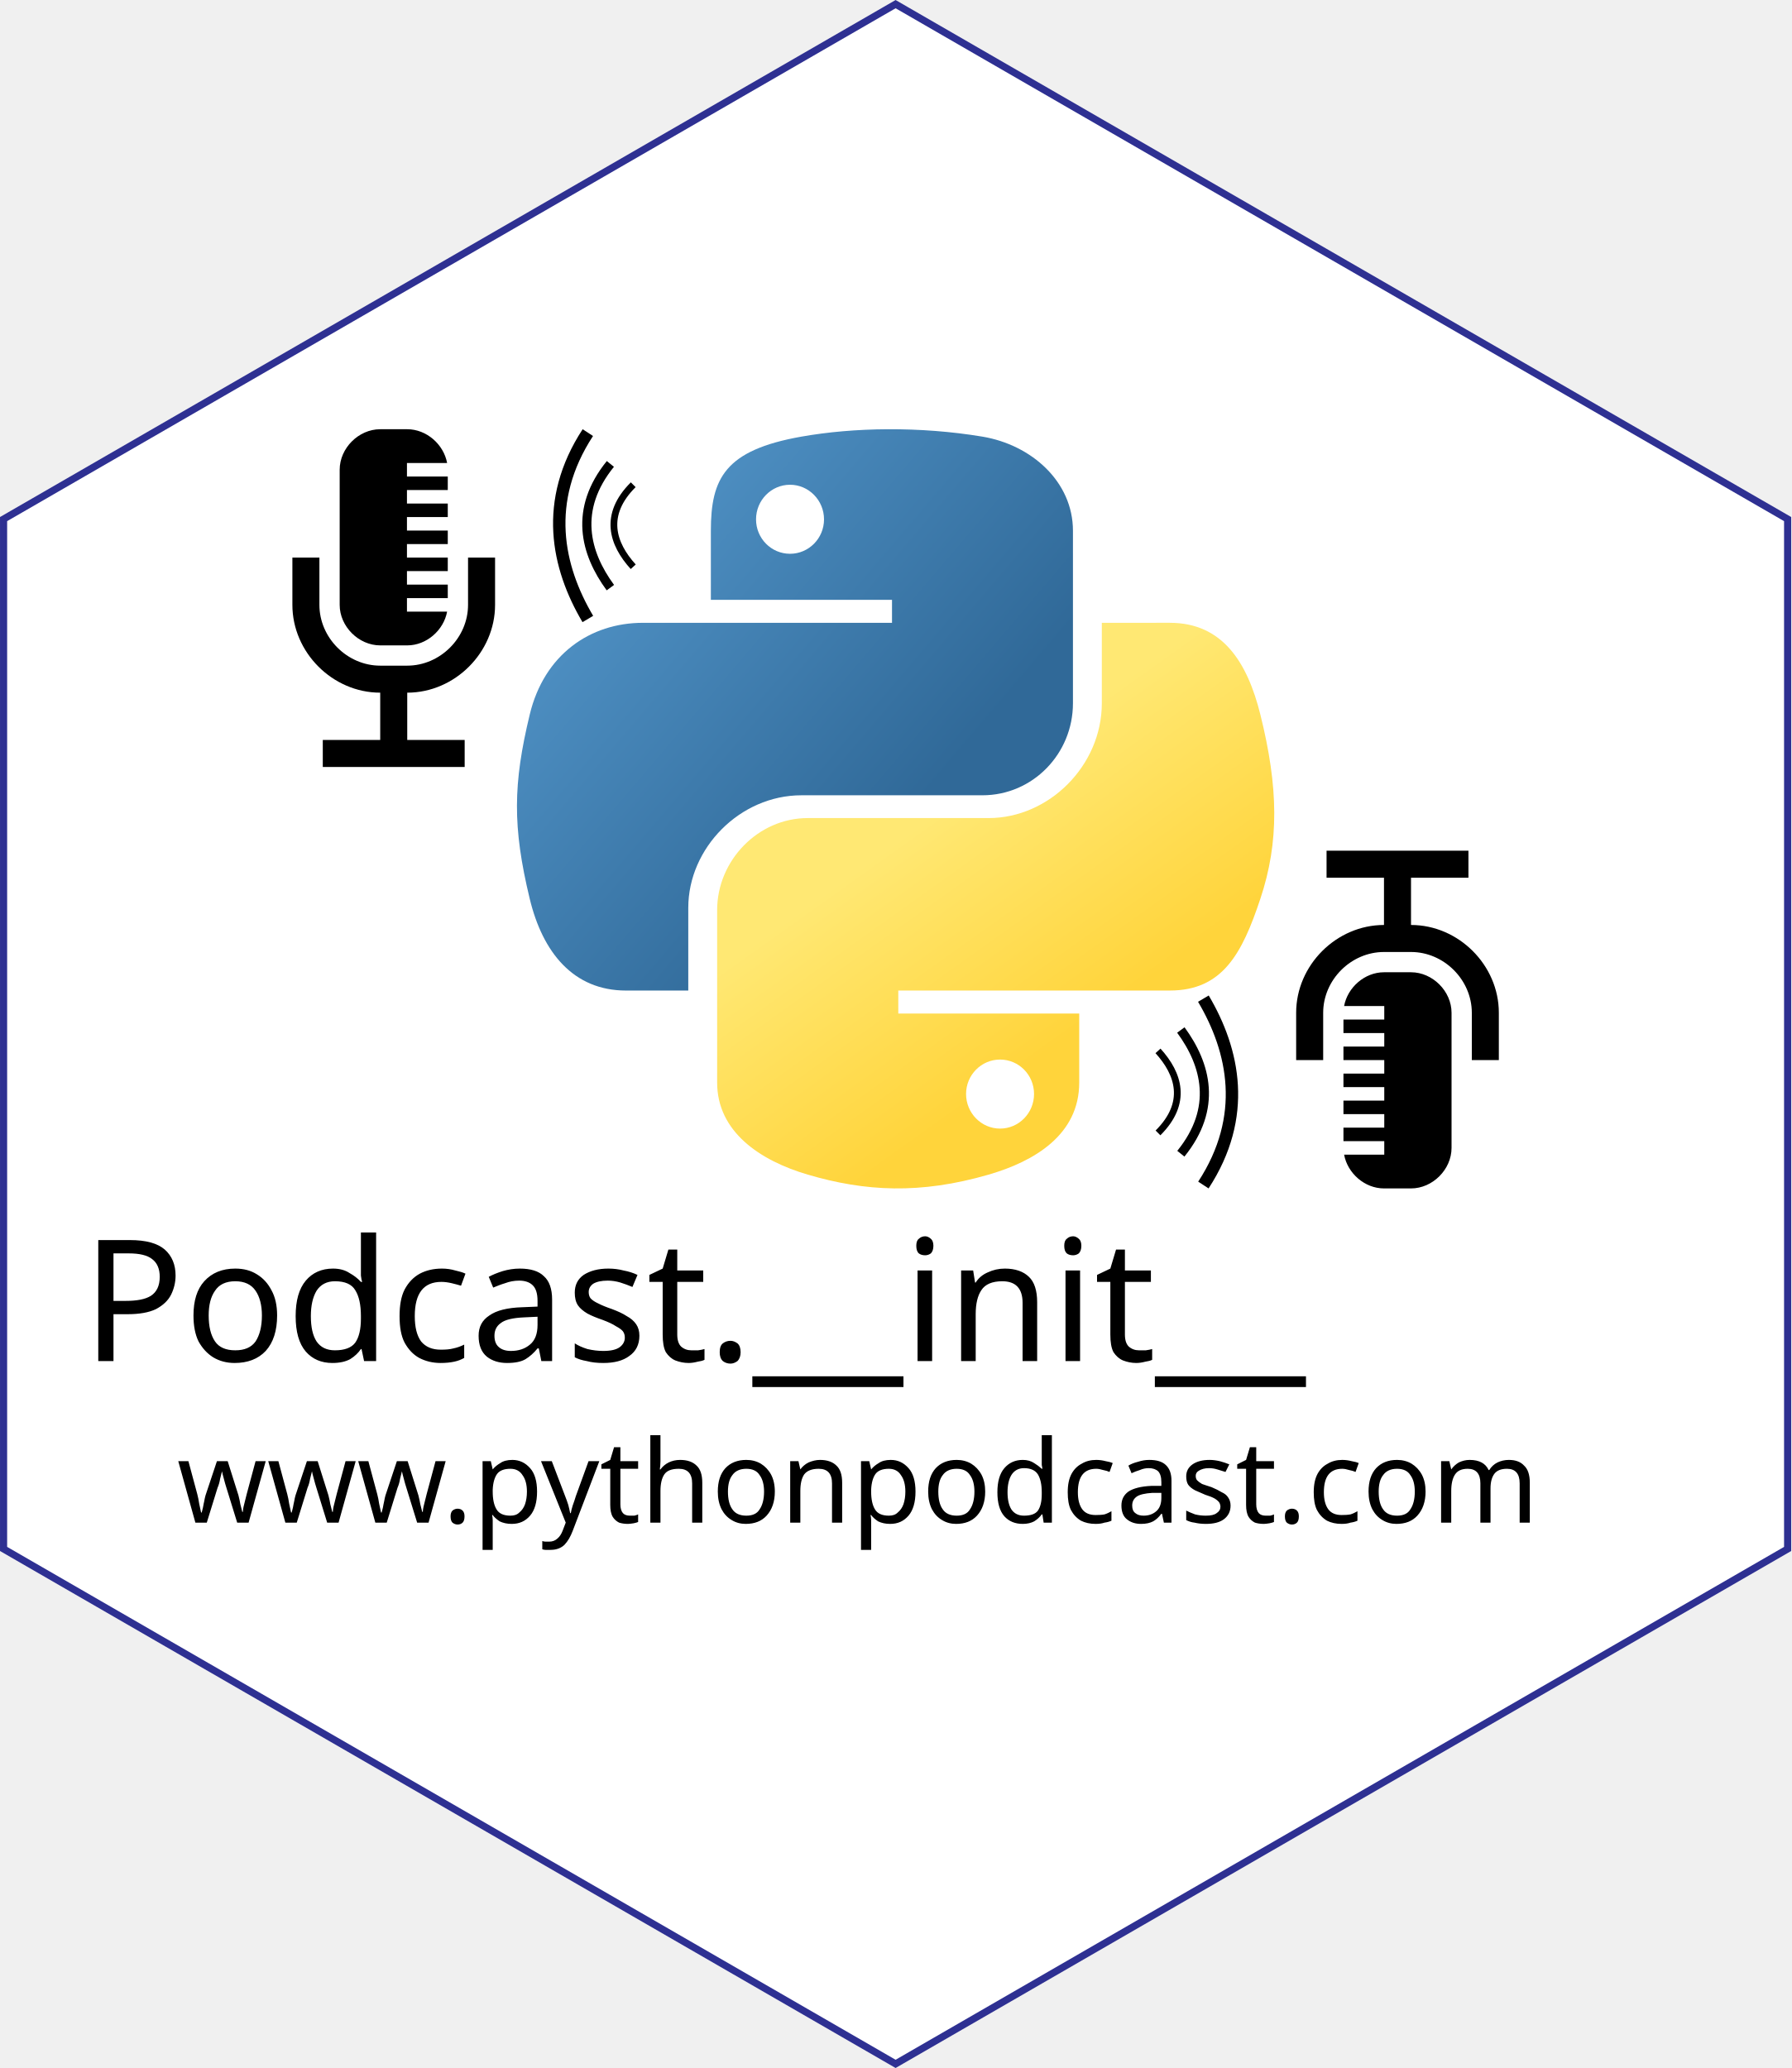
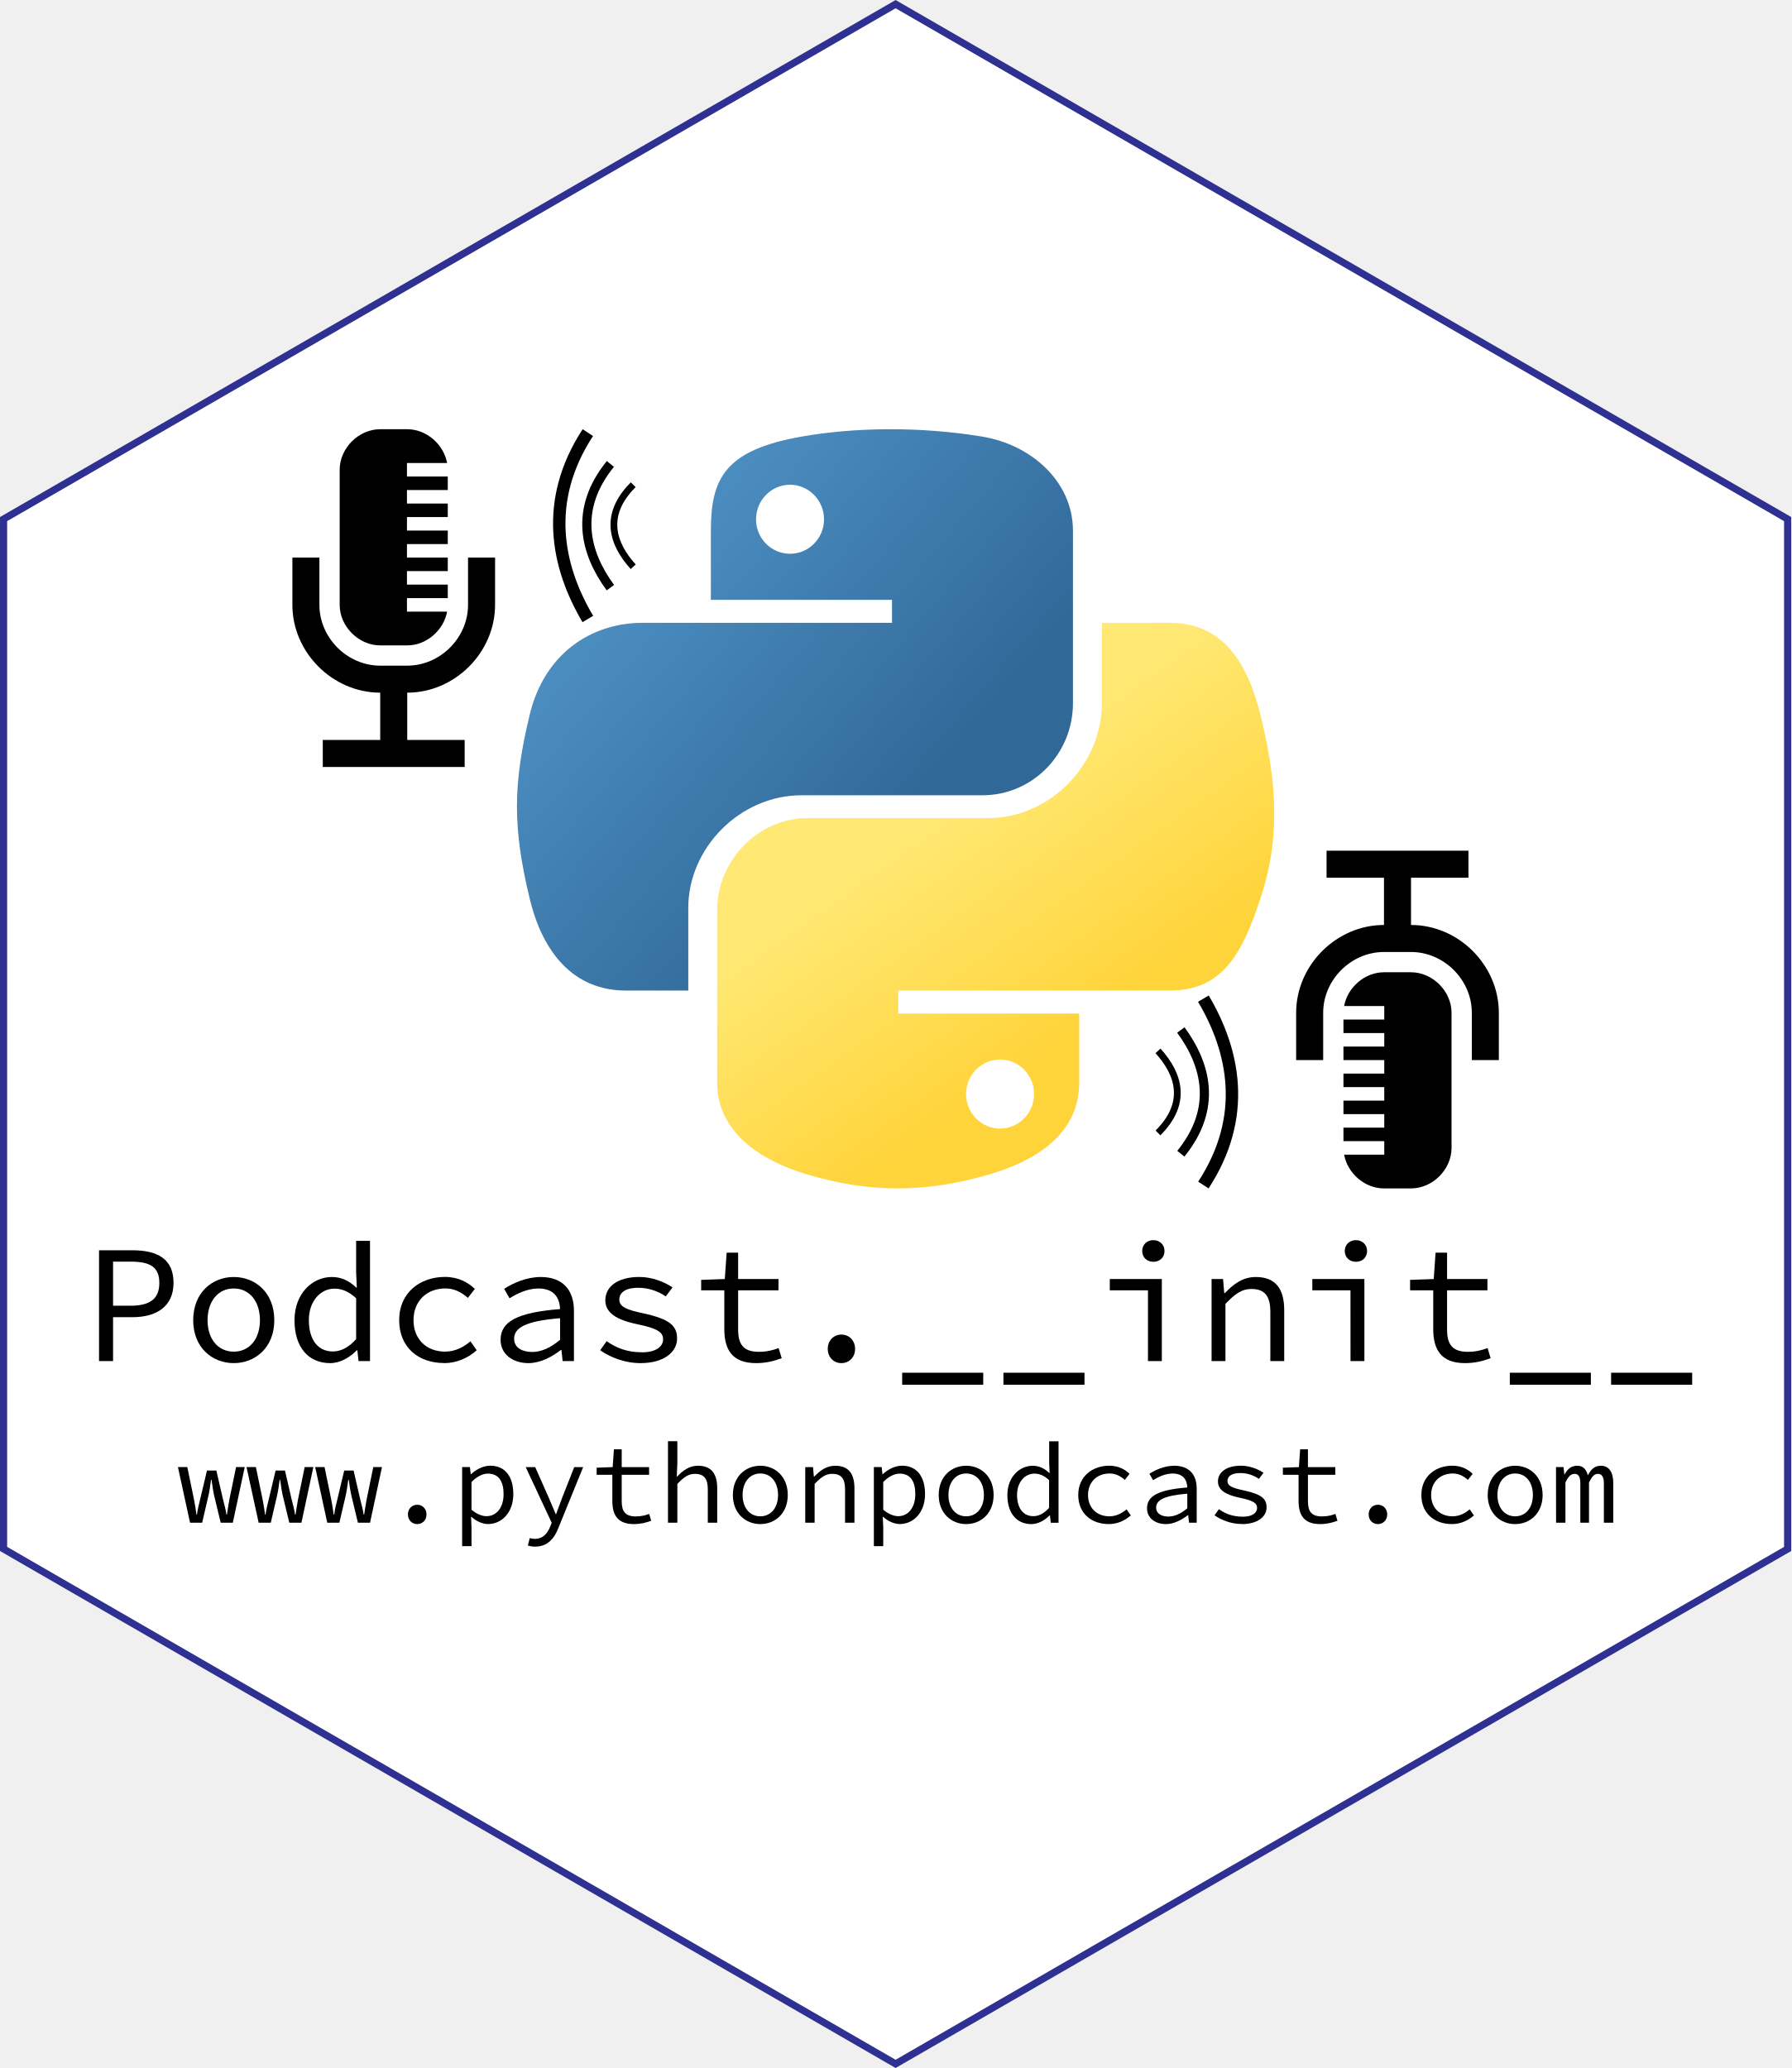
<svg xmlns="http://www.w3.org/2000/svg" xmlns:xlink="http://www.w3.org/1999/xlink" width="44.171mm" height="51.004mm" viewBox="0 0 44.171 51.004" version="1.1" id="svg8">
  <defs id="defs2">
    <clipPath id="clipPath860" clipPathUnits="userSpaceOnUse">
      <path id="path858" d="M 0,792 H 612 V 0 H 0 Z" />
    </clipPath>
    <radialGradient cx="25.188" cy="41" gradientTransform="matrix(1,0,0,0.42586,0,23.53992)" gradientUnits="userSpaceOnUse" id="radialGradient2248-4" r="16.438" xlink:href="#linearGradient2355" />
    <linearGradient id="linearGradient2355">
      <stop offset="0" id="stop3713" />
      <stop offset="1" stop-opacity="0" id="stop3715" />
    </linearGradient>
    <radialGradient cx="15.438" cy="42.09" gradientTransform="matrix(1,0,0,0.52514,0,22.02165)" gradientUnits="userSpaceOnUse" id="radialGradient2238-6" r="11.188">
      <stop offset="0" stop-color="#b0b0b0" id="stop3730-8" />
      <stop offset="1" stop-color="#747474" id="stop3732-8" />
    </radialGradient>
    <linearGradient gradientUnits="userSpaceOnUse" id="linearGradient2258-6-5" x1="41.25" x2="48.25" y1="36.69" y2="35.69">
      <stop offset="0" stop-color="#c6c6c6" id="stop3718-0" />
      <stop offset="1" stop-color="#c6c6c6" stop-opacity="0" id="stop3720-3" />
    </linearGradient>
    <radialGradient cx="19.558" cy="6.644" gradientTransform="matrix(1.49192,-0.08445108,-0.05874412,3.98672,-9.6468,-20.27595)" gradientUnits="userSpaceOnUse" id="radialGradient2351-9" r="10.989">
      <stop offset="0" stop-color="#d5d5d5" id="stop3735-9" />
      <stop offset="1" stop-color="#a0a0a0" id="stop3737-8" />
    </radialGradient>
    <radialGradient cx="20.275" cy="5.712" gradientTransform="matrix(2.53075,0,0,2.29601,-31.03641,-6.69986)" gradientUnits="userSpaceOnUse" id="radialGradient2343-4" r="12.494" xlink:href="#linearGradient2399" />
    <linearGradient id="linearGradient2399">
      <stop offset="0" stop-color="#fff" id="stop3708" />
      <stop offset="1" stop-color="#fff" stop-opacity="0" id="stop3710" />
    </linearGradient>
    <radialGradient cx="33.5" cy="20.538" gradientTransform="matrix(0.43533,0,0,0.43533,18.91658,12.49341)" gradientUnits="userSpaceOnUse" id="radialGradient2413-4" r="2.27">
      <stop offset="0" stop-color="#d5d5d5" id="stop3740-6" />
      <stop offset="1" stop-color="#747474" id="stop3742-2" />
    </radialGradient>
    <linearGradient gradientUnits="userSpaceOnUse" id="linearGradient2377" x1="18.329" x2="14.406" y1="15.323" y2="14.047">
      <stop offset="0" id="stop3723" />
      <stop offset="1" stop-opacity=".485" id="stop3725" />
    </linearGradient>
    <linearGradient gradientUnits="userSpaceOnUse" id="linearGradient2405-0" x1="16.438" x2="17.402" xlink:href="#linearGradient2399" y1="49.111" y2="43.42" />
    <linearGradient xlink:href="#linearGradient4671" id="linearGradient1475" gradientUnits="userSpaceOnUse" gradientTransform="matrix(0.562541,0,0,0.567972,301.9407,459.0252)" x1="150.961" y1="192.352" x2="112.031" y2="137.273" />
    <linearGradient id="linearGradient4671">
      <stop style="stop-color:#ffd43b;stop-opacity:1;" offset="0" id="stop4673" />
      <stop style="stop-color:#ffe873;stop-opacity:1" offset="1" id="stop4675" />
    </linearGradient>
    <linearGradient xlink:href="#linearGradient4689" id="linearGradient1478" gradientUnits="userSpaceOnUse" gradientTransform="matrix(0.562541,0,0,0.567972,301.0102,459.0252)" x1="26.649" y1="20.604" x2="135.665" y2="114.398" />
    <linearGradient id="linearGradient4689">
      <stop style="stop-color:#5a9fd4;stop-opacity:1;" offset="0" id="stop4691" />
      <stop style="stop-color:#306998;stop-opacity:1;" offset="1" id="stop4693" />
    </linearGradient>
    <radialGradient cx="25.188" cy="41" gradientTransform="matrix(1,0,0,0.42586,0,23.53992)" gradientUnits="userSpaceOnUse" id="radialGradient2248" r="16.438" xlink:href="#linearGradient2355" />
    <radialGradient cx="15.438" cy="42.09" gradientTransform="matrix(1,0,0,0.52514,0,22.02165)" gradientUnits="userSpaceOnUse" id="radialGradient2238" r="11.188">
      <stop offset="0" stop-color="#b0b0b0" id="stop3730" />
      <stop offset="1" stop-color="#747474" id="stop3732" />
    </radialGradient>
    <radialGradient cx="19.558" cy="6.644" gradientTransform="matrix(1.49192,-0.08445108,-0.05874412,3.98672,-9.6468,-20.27595)" gradientUnits="userSpaceOnUse" id="radialGradient2351" r="10.989">
      <stop offset="0" stop-color="#d5d5d5" id="stop3735" />
      <stop offset="1" stop-color="#a0a0a0" id="stop3737" />
    </radialGradient>
    <radialGradient cx="20.275" cy="5.712" gradientTransform="matrix(2.53075,0,0,2.29601,-31.03641,-6.69986)" gradientUnits="userSpaceOnUse" id="radialGradient2343" r="12.494" xlink:href="#linearGradient2399" />
    <radialGradient cx="33.5" cy="20.538" gradientTransform="matrix(0.43533,0,0,0.43533,18.91658,12.49341)" gradientUnits="userSpaceOnUse" id="radialGradient2413" r="2.27">
      <stop offset="0" stop-color="#d5d5d5" id="stop3740" />
      <stop offset="1" stop-color="#747474" id="stop3742" />
    </radialGradient>
    <linearGradient id="linearGradient2795">
      <stop id="stop2797" offset="0" style="stop-color:#b8b8b8;stop-opacity:0.498;" />
      <stop id="stop2799" offset="1" style="stop-color:#7f7f7f;stop-opacity:0;" />
    </linearGradient>
    <linearGradient id="linearGradient2787">
      <stop id="stop2789" offset="0" style="stop-color:#7f7f7f;stop-opacity:0.5;" />
      <stop id="stop2791" offset="1" style="stop-color:#7f7f7f;stop-opacity:0;" />
    </linearGradient>
    <linearGradient id="linearGradient3676">
      <stop id="stop3678" offset="0" style="stop-color:#b2b2b2;stop-opacity:0.5;" />
      <stop id="stop3680" offset="1" style="stop-color:#b3b3b3;stop-opacity:0;" />
    </linearGradient>
    <linearGradient id="linearGradient3236">
      <stop id="stop3244" offset="0" style="stop-color:#f4f4f4;stop-opacity:1" />
      <stop id="stop3240" offset="1" style="stop-color:white;stop-opacity:1" />
    </linearGradient>
    <linearGradient gradientTransform="translate(100.2702,99.61116)" gradientUnits="userSpaceOnUse" xlink:href="#linearGradient4671" id="linearGradient2987" y2="144.757" x2="-65.309" y1="144.757" x1="224.24" />
    <linearGradient gradientTransform="translate(100.2702,99.61116)" gradientUnits="userSpaceOnUse" xlink:href="#linearGradient4689" id="linearGradient2990" y2="76.313" x2="26.67" y1="77.476" x1="172.942" />
    <linearGradient y2="144.757" x2="-65.309" y1="144.757" x1="224.24" gradientTransform="matrix(0.562541,0,0,0.567972,-11.5974,-7.60954)" gradientUnits="userSpaceOnUse" id="linearGradient2255" xlink:href="#linearGradient4671" />
    <linearGradient y2="76.313" x2="26.67" y1="76.176" x1="172.942" gradientTransform="matrix(0.562541,0,0,0.567972,-11.5974,-7.60954)" gradientUnits="userSpaceOnUse" id="linearGradient2258" xlink:href="#linearGradient4689" />
    <radialGradient gradientUnits="userSpaceOnUse" gradientTransform="matrix(1,0,0,0.177966,0,108.7434)" r="29.037" fy="132.286" fx="61.519" cy="132.286" cx="61.519" id="radialGradient2801" xlink:href="#linearGradient2795" />
    <linearGradient y2="20.438" y1="15.804" xlink:href="#linearGradient2355" x2="33.969" x1="25.16" id="linearGradient2361" gradientUnits="userSpaceOnUse" />
    <radialGradient r="11.188" id="radialGradient2238-2" gradientUnits="userSpaceOnUse" gradientTransform="matrix(1,0,0,0.52514,0,22.02165)" cy="42.09" cx="15.438">
      <stop id="stop3730-1" stop-color="#b0b0b0" offset="0" />
      <stop id="stop3732-0" stop-color="#747474" offset="1" />
    </radialGradient>
    <radialGradient r="10.989" id="radialGradient2351-5" gradientUnits="userSpaceOnUse" gradientTransform="matrix(1.49192,-0.08445108,-0.05874412,3.98672,-9.6468,-20.27595)" cy="6.644" cx="19.558">
      <stop id="stop3735-1" stop-color="#d5d5d5" offset="0" />
      <stop id="stop3737-1" stop-color="#a0a0a0" offset="1" />
    </radialGradient>
    <radialGradient r="2.27" id="radialGradient2413-0" gradientUnits="userSpaceOnUse" gradientTransform="matrix(0.43533,0,0,0.43533,18.91658,12.49341)" cy="20.538" cx="33.5">
      <stop id="stop3740-8" stop-color="#d5d5d5" offset="0" />
      <stop id="stop3742-5" stop-color="#747474" offset="1" />
    </radialGradient>
    <radialGradient xlink:href="#linearGradient2355" r="16.438" id="radialGradient2248-0" gradientUnits="userSpaceOnUse" gradientTransform="matrix(1,0,0,0.42586,0,23.53992)" cy="41" cx="25.188" />
    <radialGradient xlink:href="#linearGradient2399" r="12.494" id="radialGradient2343-6" gradientUnits="userSpaceOnUse" gradientTransform="matrix(2.53075,0,0,2.29601,-31.03641,-6.69986)" cy="5.712" cx="20.275" />
    <radialGradient xlink:href="#linearGradient2355" r="16.438" id="radialGradient2248-4-4" gradientUnits="userSpaceOnUse" gradientTransform="matrix(1,0,0,0.42586,0,23.53992)" cy="41" cx="25.188" />
    <radialGradient r="11.188" id="radialGradient2238-6-6" gradientUnits="userSpaceOnUse" gradientTransform="matrix(1,0,0,0.52514,0,22.02165)" cy="42.09" cx="15.438">
      <stop id="stop3730-8-2" stop-color="#b0b0b0" offset="0" />
      <stop id="stop3732-8-5" stop-color="#747474" offset="1" />
    </radialGradient>
    <radialGradient r="10.989" id="radialGradient2351-9-2" gradientUnits="userSpaceOnUse" gradientTransform="matrix(1.49192,-0.08445108,-0.05874412,3.98672,-9.6468,-20.27595)" cy="6.644" cx="19.558">
      <stop id="stop3735-9-8" stop-color="#d5d5d5" offset="0" />
      <stop id="stop3737-8-4" stop-color="#a0a0a0" offset="1" />
    </radialGradient>
    <radialGradient xlink:href="#linearGradient2399" r="12.494" id="radialGradient2343-4-7" gradientUnits="userSpaceOnUse" gradientTransform="matrix(2.53075,0,0,2.29601,-31.03641,-6.69986)" cy="5.712" cx="20.275" />
    <radialGradient r="2.27" id="radialGradient2413-4-2" gradientUnits="userSpaceOnUse" gradientTransform="matrix(0.43533,0,0,0.43533,18.91658,12.49341)" cy="20.538" cx="33.5">
      <stop id="stop3740-6-4" stop-color="#d5d5d5" offset="0" />
      <stop id="stop3742-2-0" stop-color="#747474" offset="1" />
    </radialGradient>
  </defs>
  <g id="layer1" transform="translate(-64.56486,-28.77871)">
    <path id="path846" style="fill:#ffffff;fill-opacity:1;stroke:#2e3092;stroke-width:0.176;stroke-linecap:butt;stroke-linejoin:miter;stroke-miterlimit:10;stroke-dasharray:none;stroke-opacity:1" d="m 108.647,66.981 -21.997,12.7 -21.997,-12.7 v -25.4 l 21.997,-12.7 21.997,12.7 z" />
    <g transform="matrix(0.166604,0,0,0.166604,77.62187,-47.98551)" id="g5790">
      <g id="g4229" transform="translate(-317.8571,53.57143)">
        <path id="path1948" d="m 370.92,470.729 c -4.584,0.021 -8.961,0.412 -12.812,1.094 -11.346,2.005 -13.406,6.2 -13.406,13.938 v 10.219 h 26.812 v 3.406 h -26.812 -10.062 c -7.792,0 -14.616,4.684 -16.75,13.594 -2.462,10.213 -2.571,16.586 0,27.25 1.906,7.938 6.458,13.594 14.25,13.594 h 9.219 v -12.25 c 0,-8.85 7.657,-16.656 16.75,-16.656 h 26.781 c 7.455,0 13.406,-6.138 13.406,-13.625 v -25.531 c 0,-7.266 -6.13,-12.725 -13.406,-13.938 -4.606,-0.767 -9.385,-1.115 -13.969,-1.094 z m -14.5,8.219 c 2.77,0 5.031,2.299 5.031,5.125 -1e-5,2.816 -2.262,5.094 -5.031,5.094 -2.779,0 -5.031,-2.277 -5.031,-5.094 -1e-5,-2.826 2.252,-5.125 5.031,-5.125 z" style="fill:url(#linearGradient1478);fill-opacity:1" />
        <path id="path1950" d="m 402.569,499.385 v 11.906 c 0,9.231 -7.826,17 -16.75,17 h -26.781 c -7.336,0 -13.406,6.278 -13.406,13.625 v 25.531 c 0,7.266 6.319,11.54 13.406,13.625 8.487,2.496 16.626,2.947 26.781,0 6.75,-1.954 13.406,-5.888 13.406,-13.625 v -10.219 h -26.781 v -3.406 h 26.781 13.406 c 7.792,0 10.696,-5.435 13.406,-13.594 2.799,-8.399 2.68,-16.476 0,-27.25 -1.926,-7.757 -5.604,-13.594 -13.406,-13.594 z m -15.062,64.656 c 2.779,10e-6 5.031,2.277 5.031,5.094 -10e-6,2.826 -2.252,5.125 -5.031,5.125 -2.77,0 -5.031,-2.299 -5.031,-5.125 0,-2.816 2.262,-5.094 5.031,-5.094 z" style="fill:url(#linearGradient1475);fill-opacity:1" />
        <path id="path9980" d="m 308.762,489.728 v 7 c 0,4.878 -4.121,9 -9,9 h -4 c -4.878,0 -9,-4.122 -9,-9 v -7 h -4 v 7 c 0,7.047 5.953,13 13,13 v 7 h -8.5 v 4 h 21 v -4 h -8.5 v -7 c 7.047,0 13,-5.953 13,-13 v -7 z" />
        <path id="path9982" d="m 295.762,502.728 h 4 c 2.857,0 5.394,-2.241 5.902,-5 h -5.944 v -2 h 6.042 v -2 h -6.042 v -2 h 6.042 v -2 h -6.042 v -2 h 6.042 v -2 h -6.042 v -2 h 6.042 v -2 h -6.042 v -2 h 6.042 v -2 h -6.042 v -2 h 5.944 c -0.508,-2.759 -3.045,-5 -5.902,-5 h -4 c -3.196,0 -6,2.804 -6,6 v 20 c 0,3.196 2.804,6 6,6 z" />
        <path id="path9980-7" d="m 435.333,564.117 v -7 c 0,-4.878 4.121,-9 9,-9 h 4 c 4.878,0 9,4.122 9,9 v 7 h 4 v -7 c 0,-7.047 -5.953,-13 -13,-13 v -7 h 8.5 v -4 h -21 v 4 h 8.5 v 7 c -7.047,0 -13,5.953 -13,13 v 7 z" />
        <path id="path9982-8" d="m 448.333,551.117 h -4 c -2.857,0 -5.394,2.241 -5.902,5 h 5.944 v 2 h -6.042 v 2 h 6.042 v 2 h -6.042 v 2 h 6.042 v 2 h -6.042 v 2 h 6.042 v 2 h -6.042 v 2 h 6.042 v 2 h -6.042 v 2 h 6.042 v 2 h -5.944 c 0.508,2.759 3.045,5 5.902,5 h 4 c 3.196,0 6,-2.804 6,-6 v -20 c 0,-3.196 -2.804,-6 -6,-6 z" />
        <g id="g4224">
          <g id="g4220">
            <path id="path10015" d="m 410.883,562.756 c 3.079,3.388 4.484,7.672 0,12.143" style="fill:none;fill-rule:evenodd;stroke:#000000;stroke-width:1px;stroke-linecap:butt;stroke-linejoin:miter;stroke-opacity:1" />
            <path id="path10015-7" d="m 414.266,559.666 c 3.75,5.11 5.462,11.57 0,18.314" style="fill:none;fill-rule:evenodd;stroke:#000000;stroke-width:1.355px;stroke-linecap:butt;stroke-linejoin:miter;stroke-opacity:1" />
          </g>
        </g>
        <path id="path10015-7-8" d="m 417.602,555.022 c 4.552,7.699 6.631,17.433 0,27.593" style="fill:none;fill-rule:evenodd;stroke:#000000;stroke-width:1.833px;stroke-linecap:butt;stroke-linejoin:miter;stroke-opacity:1" />
        <g id="g4216">
          <path style="fill:none;fill-rule:evenodd;stroke:#000000;stroke-width:1px;stroke-linecap:butt;stroke-linejoin:miter;stroke-opacity:1" d="m 333.211,491.088 c -3.079,-3.388 -4.484,-7.672 0,-12.143" id="path10015-5" />
          <path style="fill:none;fill-rule:evenodd;stroke:#000000;stroke-width:1.355px;stroke-linecap:butt;stroke-linejoin:miter;stroke-opacity:1" d="m 329.828,494.178 c -3.75,-5.11 -5.462,-11.57 0,-18.314" id="path10015-7-3" />
        </g>
        <path id="path10015-7-8-3" d="m 326.492,498.822 c -4.552,-7.699 -6.631,-17.433 0,-27.593" style="fill:none;fill-rule:evenodd;stroke:#000000;stroke-width:1.833px;stroke-linecap:butt;stroke-linejoin:miter;stroke-opacity:1" />
      </g>
    </g>
-     <text xml:space="preserve" style="font-style:normal;font-variant:normal;font-weight:normal;font-stretch:normal;font-size:1.999px;line-height:0%;font-family:'Source Code Pro';-inkscape-font-specification:'Source Code Pro, Normal';text-align:start;letter-spacing:0px;word-spacing:0px;writing-mode:lr-tb;text-anchor:start;fill:#000000;fill-opacity:1;stroke:none;stroke-width:0.167px;stroke-linecap:butt;stroke-linejoin:miter;stroke-opacity:1" x="66.582" y="62.348" id="text4610">
-       <tspan id="tspan4612" x="66.582" y="62.348" style="font-size:4.165px;line-height:1;stroke-width:0.167px">Podcast.__init__</tspan>
-     </text>
-     <text id="text4065" y="66.334" x="68.929" style="font-style:normal;font-weight:normal;font-size:6.248px;line-height:125%;font-family:sans-serif;letter-spacing:0px;word-spacing:0px;fill:#000000;fill-opacity:1;stroke:none;stroke-width:0.156px;stroke-linecap:butt;stroke-linejoin:miter;stroke-opacity:1" xml:space="preserve">
-       <tspan style="font-style:normal;font-variant:normal;font-weight:normal;font-stretch:normal;font-size:2.822px;font-family:'Source Code Pro';-inkscape-font-specification:'Source Code Pro, Normal';font-variant-ligatures:normal;font-variant-caps:normal;font-variant-numeric:normal;font-feature-settings:normal;text-align:start;writing-mode:lr-tb;text-anchor:start;stroke-width:0.156px" y="66.334" x="68.929" id="tspan4063">www.pythonpodcast.com</tspan>
-     </text>
+     <g aria-label="Podcast.__init__" style="font-style:normal;font-variant:normal;font-weight:normal;font-stretch:normal;font-size:1.999px;line-height:0%;font-family:'Source Code Pro';-inkscape-font-specification:'Source Code Pro, Normal';text-align:start;letter-spacing:0px;word-spacing:0px;writing-mode:lr-tb;text-anchor:start;fill:#000000;fill-opacity:1;stroke:none;stroke-width:0.167px;stroke-linecap:butt;stroke-linejoin:miter;stroke-opacity:1" id="text4610">
+       <path d="m 67.007,62.348 h 0.346 v -1.083 h 0.479 c 0.6,0 1.012,-0.271 1.012,-0.846 0,-0.6 -0.408,-0.804 -1.012,-0.804 h -0.825 z m 0.346,-1.366 v -1.087 h 0.437 c 0.471,0 0.704,0.129 0.704,0.525 0,0.387 -0.225,0.562 -0.704,0.562 z" style="font-size:4.165px;line-height:1;stroke-width:0.167px" id="path1093" />
+       <path d="m 70.329,62.398 c 0.533,0 1,-0.387 1,-1.058 0,-0.679 -0.466,-1.066 -1,-1.066 -0.533,0 -1,0.387 -1,1.066 0,0.671 0.466,1.058 1,1.058 z m 0,-0.283 c -0.387,0 -0.646,-0.312 -0.646,-0.775 0,-0.466 0.258,-0.783 0.646,-0.783 0.387,0 0.646,0.317 0.646,0.783 0,0.462 -0.258,0.775 -0.646,0.775 z" style="font-size:4.165px;line-height:1;stroke-width:0.167px" id="path1095" />
+       <path d="m 72.706,62.398 c 0.25,0 0.491,-0.146 0.658,-0.317 h 0.013 l 0.029,0.267 h 0.283 v -2.966 h -0.342 v 0.779 l 0.017,0.375 h -0.013 c -0.175,-0.167 -0.362,-0.262 -0.604,-0.262 -0.479,0 -0.92,0.408 -0.92,1.066 0,0.675 0.35,1.058 0.879,1.058 z m 0.071,-0.287 c -0.375,0 -0.596,-0.292 -0.596,-0.775 0,-0.462 0.283,-0.775 0.633,-0.775 0.175,0 0.35,0.067 0.533,0.237 v 1.008 c -0.179,0.2 -0.371,0.304 -0.571,0.304 z" style="font-size:4.165px;line-height:1;stroke-width:0.167px" id="path1097" />
+       <path d="m 75.516,62.398 c 0.3,0 0.579,-0.117 0.804,-0.317 l -0.154,-0.221 c -0.167,0.142 -0.375,0.254 -0.625,0.254 -0.466,0 -0.779,-0.312 -0.779,-0.775 0,-0.466 0.321,-0.783 0.787,-0.783 0.212,0 0.387,0.087 0.554,0.233 l 0.171,-0.221 c -0.167,-0.162 -0.408,-0.296 -0.737,-0.296 -0.612,0 -1.129,0.387 -1.129,1.066 0,0.671 0.475,1.058 1.108,1.058 z" style="font-size:4.165px;line-height:1;stroke-width:0.167px" id="path1099" />
+       <path d="m 77.597,62.398 c 0.287,0 0.575,-0.15 0.8,-0.325 h 0.013 l 0.029,0.275 h 0.279 v -1.241 c 0,-0.504 -0.267,-0.833 -0.821,-0.833 -0.354,0 -0.696,0.158 -0.9,0.292 l 0.133,0.233 c 0.187,-0.117 0.446,-0.242 0.708,-0.242 0.392,0 0.529,0.233 0.537,0.508 -1.045,0.083 -1.466,0.304 -1.466,0.758 0,0.362 0.308,0.575 0.687,0.575 z m 0.092,-0.275 c -0.233,0 -0.446,-0.096 -0.446,-0.325 0,-0.267 0.267,-0.437 1.133,-0.508 v 0.533 c -0.229,0.192 -0.458,0.3 -0.687,0.3 z" style="font-size:4.165px;line-height:1;stroke-width:0.167px" id="path1101" />
+       <path d="m 80.361,62.398 c 0.579,0 0.9,-0.275 0.9,-0.604 0,-0.308 -0.162,-0.479 -0.837,-0.625 -0.412,-0.087 -0.587,-0.162 -0.587,-0.337 0,-0.154 0.121,-0.292 0.466,-0.292 0.258,0 0.491,0.083 0.679,0.212 l 0.167,-0.221 c -0.2,-0.137 -0.508,-0.258 -0.816,-0.258 -0.554,0 -0.841,0.25 -0.841,0.575 0,0.304 0.267,0.483 0.791,0.591 0.55,0.112 0.633,0.221 0.633,0.375 0,0.171 -0.171,0.317 -0.512,0.317 -0.375,0 -0.646,-0.108 -0.879,-0.275 L 79.365,62.081 c 0.246,0.171 0.6,0.317 0.995,0.317 z" style="font-size:4.165px;line-height:1;stroke-width:0.167px" id="path1103" />
+       <path d="m 83.208,62.398 c 0.254,0 0.45,-0.054 0.633,-0.121 l -0.075,-0.25 c -0.146,0.054 -0.296,0.092 -0.487,0.092 -0.392,0 -0.512,-0.192 -0.512,-0.554 v -0.962 h 0.995 v -0.279 h -0.995 v -0.65 h -0.283 l -0.046,0.65 -0.583,0.021 v 0.258 h 0.571 v 0.958 c 0,0.5 0.192,0.837 0.783,0.837 z" style="font-size:4.165px;line-height:1;stroke-width:0.167px" id="path1105" />
+       <path d="m 85.314,62.398 c 0.187,0 0.337,-0.142 0.337,-0.35 0,-0.212 -0.15,-0.354 -0.337,-0.354 -0.187,0 -0.337,0.142 -0.337,0.354 0,0.208 0.15,0.35 0.337,0.35 z" style="font-size:4.165px;line-height:1;stroke-width:0.167px" id="path1107" />
+       <path d="m 86.812,62.931 h 1.999 v -0.296 h -1.999 z" style="font-size:4.165px;line-height:1;stroke-width:0.167px" id="path1109" />
+       <path d="m 89.309,62.931 h 1.999 v -0.296 h -1.999 z" style="font-size:4.165px;line-height:1;stroke-width:0.167px" id="path1111" />
+       <path d="m 92.873,62.348 h 0.342 v -2.024 h -1.283 v 0.279 h 0.941 z m 0.133,-2.449 c 0.154,0 0.275,-0.104 0.275,-0.267 0,-0.158 -0.121,-0.267 -0.275,-0.267 -0.154,0 -0.275,0.108 -0.275,0.267 0,0.162 0.121,0.267 0.275,0.267 z" style="font-size:4.165px;line-height:1;stroke-width:0.167px" id="path1113" />
+       <path d="m 94.442,62.348 h 0.342 v -1.412 c 0.237,-0.246 0.4,-0.367 0.641,-0.367 0.333,0 0.466,0.183 0.466,0.566 v 1.212 h 0.342 V 61.09 c 0,-0.533 -0.221,-0.816 -0.7,-0.816 -0.317,0 -0.55,0.171 -0.762,0.396 h -0.017 l -0.029,-0.346 h -0.283 z" style="font-size:4.165px;line-height:1;stroke-width:0.167px" id="path1115" />
+       <path d="m 97.868,62.348 h 0.342 V 60.324 H 96.926 v 0.279 h 0.941 z m 0.133,-2.449 c 0.154,0 0.275,-0.104 0.275,-0.267 0,-0.158 -0.121,-0.267 -0.275,-0.267 -0.154,0 -0.275,0.108 -0.275,0.267 0,0.162 0.121,0.267 0.275,0.267 z" style="font-size:4.165px;line-height:1;stroke-width:0.167px" id="path1117" />
+       <path d="m 100.69,62.398 c 0.254,0 0.45,-0.054 0.633,-0.121 l -0.075,-0.25 c -0.146,0.054 -0.296,0.092 -0.487,0.092 -0.392,0 -0.512,-0.192 -0.512,-0.554 v -0.962 h 0.995 v -0.279 h -0.995 v -0.65 h -0.283 l -0.046,0.65 -0.583,0.021 v 0.258 h 0.571 v 0.958 c 0,0.5 0.192,0.837 0.783,0.837 z" style="font-size:4.165px;line-height:1;stroke-width:0.167px" id="path1119" />
+       <path d="m 101.796,62.931 h 1.999 v -0.296 h -1.999 z" style="font-size:4.165px;line-height:1;stroke-width:0.167px" id="path1121" />
+       <path d="m 104.294,62.931 h 1.999 v -0.296 h -1.999 z" style="font-size:4.165px;line-height:1;stroke-width:0.167px" id="path1123" />
+     </g>
+     <g aria-label="www.pythonpodcast.com" style="font-style:normal;font-weight:normal;font-size:6.248px;line-height:125%;font-family:sans-serif;letter-spacing:0px;word-spacing:0px;fill:#000000;fill-opacity:1;stroke:none;stroke-width:0.156px;stroke-linecap:butt;stroke-linejoin:miter;stroke-opacity:1" id="text4065">
+       <path d="M 69.251,66.334 H 69.55 L 69.702,65.679 c 0.023,-0.096 0.045,-0.231 0.068,-0.406 h 0.011 c 0.023,0.175 0.045,0.31 0.068,0.406 l 0.158,0.655 h 0.299 l 0.294,-1.372 h -0.214 l -0.164,0.796 c -0.025,0.13 -0.04,0.248 -0.062,0.378 h -0.011 c -0.017,-0.13 -0.054,-0.248 -0.085,-0.378 l -0.164,-0.711 h -0.231 l -0.169,0.711 c -0.031,0.127 -0.062,0.248 -0.079,0.378 h -0.011 c -0.017,-0.13 -0.037,-0.248 -0.062,-0.378 l -0.164,-0.796 h -0.231 z" style="font-style:normal;font-variant:normal;font-weight:normal;font-stretch:normal;font-size:2.822px;font-family:'Source Code Pro';-inkscape-font-specification:'Source Code Pro, Normal';font-variant-ligatures:normal;font-variant-caps:normal;font-variant-numeric:normal;font-feature-settings:normal;text-align:start;writing-mode:lr-tb;text-anchor:start;stroke-width:0.156px" id="path1126" />
+       <path d="m 70.943,66.334 h 0.299 l 0.152,-0.655 c 0.023,-0.096 0.045,-0.231 0.068,-0.406 h 0.011 c 0.023,0.175 0.045,0.31 0.068,0.406 l 0.158,0.655 h 0.299 l 0.294,-1.372 h -0.214 l -0.164,0.796 c -0.025,0.13 -0.04,0.248 -0.062,0.378 h -0.011 c -0.017,-0.13 -0.054,-0.248 -0.085,-0.378 l -0.164,-0.711 h -0.231 l -0.169,0.711 c -0.031,0.127 -0.062,0.248 -0.079,0.378 h -0.011 c -0.017,-0.13 -0.037,-0.248 -0.062,-0.378 L 70.875,64.962 H 70.644 Z" style="font-style:normal;font-variant:normal;font-weight:normal;font-stretch:normal;font-size:2.822px;font-family:'Source Code Pro';-inkscape-font-specification:'Source Code Pro, Normal';font-variant-ligatures:normal;font-variant-caps:normal;font-variant-numeric:normal;font-feature-settings:normal;text-align:start;writing-mode:lr-tb;text-anchor:start;stroke-width:0.156px" id="path1128" />
+       <path d="m 72.635,66.334 h 0.299 l 0.152,-0.655 c 0.023,-0.096 0.045,-0.231 0.068,-0.406 h 0.011 c 0.023,0.175 0.045,0.31 0.068,0.406 l 0.158,0.655 h 0.299 l 0.294,-1.372 H 73.77 l -0.164,0.796 c -0.025,0.13 -0.04,0.248 -0.062,0.378 h -0.011 c -0.017,-0.13 -0.054,-0.248 -0.085,-0.378 l -0.164,-0.711 h -0.231 l -0.169,0.711 c -0.031,0.127 -0.062,0.248 -0.079,0.378 h -0.011 c -0.017,-0.13 -0.037,-0.248 -0.062,-0.378 l -0.164,-0.796 h -0.231 z" style="font-style:normal;font-variant:normal;font-weight:normal;font-stretch:normal;font-size:2.822px;font-family:'Source Code Pro';-inkscape-font-specification:'Source Code Pro, Normal';font-variant-ligatures:normal;font-variant-caps:normal;font-variant-numeric:normal;font-feature-settings:normal;text-align:start;writing-mode:lr-tb;text-anchor:start;stroke-width:0.156px" id="path1130" />
+       <path d="m 74.853,66.368 c 0.127,0 0.229,-0.096 0.229,-0.237 0,-0.144 -0.102,-0.24 -0.229,-0.24 -0.127,0 -0.229,0.096 -0.229,0.24 0,0.141 0.102,0.237 0.229,0.237 z" style="font-style:normal;font-variant:normal;font-weight:normal;font-stretch:normal;font-size:2.822px;font-family:'Source Code Pro';-inkscape-font-specification:'Source Code Pro, Normal';font-variant-ligatures:normal;font-variant-caps:normal;font-variant-numeric:normal;font-feature-settings:normal;text-align:start;writing-mode:lr-tb;text-anchor:start;stroke-width:0.156px" id="path1132" />
+       <path d="m 75.961,66.912 h 0.231 v -0.463 l -0.011,-0.26 h 0.009 c 0.121,0.113 0.282,0.178 0.409,0.178 0.33,0 0.624,-0.274 0.624,-0.739 0,-0.426 -0.198,-0.7 -0.567,-0.7 -0.169,0 -0.347,0.087 -0.474,0.209 h -0.009 l -0.02,-0.175 h -0.192 z m 0.598,-0.739 c -0.093,0 -0.237,-0.045 -0.367,-0.161 v -0.683 c 0.141,-0.141 0.282,-0.206 0.404,-0.206 0.274,0 0.387,0.203 0.387,0.505 0,0.339 -0.178,0.545 -0.423,0.545 z" style="font-style:normal;font-variant:normal;font-weight:normal;font-stretch:normal;font-size:2.822px;font-family:'Source Code Pro';-inkscape-font-specification:'Source Code Pro, Normal';font-variant-ligatures:normal;font-variant-caps:normal;font-variant-numeric:normal;font-feature-settings:normal;text-align:start;writing-mode:lr-tb;text-anchor:start;stroke-width:0.156px" id="path1134" />
+       <path d="m 77.76,66.924 c 0.31,0 0.48,-0.206 0.581,-0.477 l 0.604,-1.484 h -0.22 l -0.299,0.759 c -0.045,0.124 -0.099,0.268 -0.147,0.398 h -0.011 c -0.056,-0.133 -0.116,-0.277 -0.169,-0.398 l -0.336,-0.759 h -0.234 l 0.641,1.374 -0.042,0.102 c -0.068,0.169 -0.183,0.294 -0.375,0.294 -0.042,0 -0.087,-0.009 -0.124,-0.02 l -0.048,0.183 c 0.048,0.017 0.116,0.028 0.181,0.028 z" style="font-style:normal;font-variant:normal;font-weight:normal;font-stretch:normal;font-size:2.822px;font-family:'Source Code Pro';-inkscape-font-specification:'Source Code Pro, Normal';font-variant-ligatures:normal;font-variant-caps:normal;font-variant-numeric:normal;font-feature-settings:normal;text-align:start;writing-mode:lr-tb;text-anchor:start;stroke-width:0.156px" id="path1136" />
+       <path d="m 80.195,66.368 c 0.172,0 0.305,-0.037 0.429,-0.082 l -0.051,-0.169 c -0.099,0.037 -0.2,0.062 -0.33,0.062 -0.265,0 -0.347,-0.13 -0.347,-0.375 v -0.652 h 0.675 v -0.189 h -0.675 v -0.44 h -0.192 l -0.031,0.44 -0.395,0.014 v 0.175 h 0.387 v 0.649 c 0,0.339 0.13,0.567 0.531,0.567 z" style="font-style:normal;font-variant:normal;font-weight:normal;font-stretch:normal;font-size:2.822px;font-family:'Source Code Pro';-inkscape-font-specification:'Source Code Pro, Normal';font-variant-ligatures:normal;font-variant-caps:normal;font-variant-numeric:normal;font-feature-settings:normal;text-align:start;writing-mode:lr-tb;text-anchor:start;stroke-width:0.156px" id="path1138" />
+       <path d="m 81.037,66.334 h 0.231 v -0.957 c 0.161,-0.167 0.271,-0.248 0.435,-0.248 0.226,0 0.316,0.124 0.316,0.384 v 0.821 H 82.251 v -0.852 c 0,-0.361 -0.15,-0.553 -0.474,-0.553 -0.214,0 -0.373,0.116 -0.514,0.268 h -0.009 l 0.014,-0.325 v -0.548 h -0.231 z" style="font-style:normal;font-variant:normal;font-weight:normal;font-stretch:normal;font-size:2.822px;font-family:'Source Code Pro';-inkscape-font-specification:'Source Code Pro, Normal';font-variant-ligatures:normal;font-variant-caps:normal;font-variant-numeric:normal;font-feature-settings:normal;text-align:start;writing-mode:lr-tb;text-anchor:start;stroke-width:0.156px" id="path1140" />
+       <path d="m 83.314,66.368 c 0.361,0 0.677,-0.262 0.677,-0.717 0,-0.46 -0.316,-0.722 -0.677,-0.722 -0.361,0 -0.677,0.262 -0.677,0.722 0,0.454 0.316,0.717 0.677,0.717 z m 0,-0.192 c -0.262,0 -0.437,-0.212 -0.437,-0.525 0,-0.316 0.175,-0.531 0.437,-0.531 0.262,0 0.437,0.214 0.437,0.531 0,0.313 -0.175,0.525 -0.437,0.525 z" style="font-style:normal;font-variant:normal;font-weight:normal;font-stretch:normal;font-size:2.822px;font-family:'Source Code Pro';-inkscape-font-specification:'Source Code Pro, Normal';font-variant-ligatures:normal;font-variant-caps:normal;font-variant-numeric:normal;font-feature-settings:normal;text-align:start;writing-mode:lr-tb;text-anchor:start;stroke-width:0.156px" id="path1142" />
+       <path d="m 84.422,66.334 h 0.231 v -0.957 c 0.161,-0.167 0.271,-0.248 0.435,-0.248 0.226,0 0.316,0.124 0.316,0.384 v 0.821 h 0.231 v -0.852 c 0,-0.361 -0.15,-0.553 -0.474,-0.553 -0.214,0 -0.373,0.116 -0.516,0.268 h -0.011 l -0.02,-0.234 h -0.192 z" style="font-style:normal;font-variant:normal;font-weight:normal;font-stretch:normal;font-size:2.822px;font-family:'Source Code Pro';-inkscape-font-specification:'Source Code Pro, Normal';font-variant-ligatures:normal;font-variant-caps:normal;font-variant-numeric:normal;font-feature-settings:normal;text-align:start;writing-mode:lr-tb;text-anchor:start;stroke-width:0.156px" id="path1144" />
+       <path d="m 86.114,66.912 h 0.231 v -0.463 l -0.011,-0.26 h 0.009 c 0.121,0.113 0.282,0.178 0.409,0.178 0.33,0 0.624,-0.274 0.624,-0.739 0,-0.426 -0.198,-0.7 -0.567,-0.7 -0.169,0 -0.347,0.087 -0.474,0.209 h -0.009 l -0.02,-0.175 h -0.192 z m 0.598,-0.739 c -0.093,0 -0.237,-0.045 -0.367,-0.161 v -0.683 c 0.141,-0.141 0.282,-0.206 0.404,-0.206 0.274,0 0.387,0.203 0.387,0.505 0,0.339 -0.178,0.545 -0.423,0.545 z" style="font-style:normal;font-variant:normal;font-weight:normal;font-stretch:normal;font-size:2.822px;font-family:'Source Code Pro';-inkscape-font-specification:'Source Code Pro, Normal';font-variant-ligatures:normal;font-variant-caps:normal;font-variant-numeric:normal;font-feature-settings:normal;text-align:start;writing-mode:lr-tb;text-anchor:start;stroke-width:0.156px" id="path1146" />
+       <path d="m 88.39,66.368 c 0.361,0 0.677,-0.262 0.677,-0.717 0,-0.46 -0.316,-0.722 -0.677,-0.722 -0.361,0 -0.677,0.262 -0.677,0.722 0,0.454 0.316,0.717 0.677,0.717 z m 0,-0.192 c -0.262,0 -0.437,-0.212 -0.437,-0.525 0,-0.316 0.175,-0.531 0.437,-0.531 0.262,0 0.437,0.214 0.437,0.531 0,0.313 -0.175,0.525 -0.437,0.525 z" style="font-style:normal;font-variant:normal;font-weight:normal;font-stretch:normal;font-size:2.822px;font-family:'Source Code Pro';-inkscape-font-specification:'Source Code Pro, Normal';font-variant-ligatures:normal;font-variant-caps:normal;font-variant-numeric:normal;font-feature-settings:normal;text-align:start;writing-mode:lr-tb;text-anchor:start;stroke-width:0.156px" id="path1148" />
+       <path d="m 90.001,66.368 c 0.169,0 0.333,-0.099 0.446,-0.214 h 0.009 l 0.02,0.181 h 0.192 v -2.009 h -0.231 v 0.528 l 0.011,0.254 h -0.009 c -0.119,-0.113 -0.246,-0.178 -0.409,-0.178 -0.325,0 -0.624,0.277 -0.624,0.722 0,0.457 0.237,0.717 0.595,0.717 z m 0.048,-0.195 c -0.254,0 -0.404,-0.198 -0.404,-0.525 0,-0.313 0.192,-0.525 0.429,-0.525 0.119,0 0.237,0.045 0.361,0.161 v 0.683 c -0.121,0.135 -0.251,0.206 -0.387,0.206 z" style="font-style:normal;font-variant:normal;font-weight:normal;font-stretch:normal;font-size:2.822px;font-family:'Source Code Pro';-inkscape-font-specification:'Source Code Pro, Normal';font-variant-ligatures:normal;font-variant-caps:normal;font-variant-numeric:normal;font-feature-settings:normal;text-align:start;writing-mode:lr-tb;text-anchor:start;stroke-width:0.156px" id="path1150" />
+       <path d="m 91.905,66.368 c 0.203,0 0.392,-0.079 0.545,-0.214 l -0.104,-0.15 c -0.113,0.096 -0.254,0.172 -0.423,0.172 -0.316,0 -0.528,-0.212 -0.528,-0.525 0,-0.316 0.217,-0.531 0.533,-0.531 0.144,0 0.262,0.059 0.375,0.158 l 0.116,-0.15 c -0.113,-0.11 -0.277,-0.2 -0.5,-0.2 -0.415,0 -0.765,0.262 -0.765,0.722 0,0.454 0.322,0.717 0.751,0.717 z" style="font-style:normal;font-variant:normal;font-weight:normal;font-stretch:normal;font-size:2.822px;font-family:'Source Code Pro';-inkscape-font-specification:'Source Code Pro, Normal';font-variant-ligatures:normal;font-variant-caps:normal;font-variant-numeric:normal;font-feature-settings:normal;text-align:start;writing-mode:lr-tb;text-anchor:start;stroke-width:0.156px" id="path1152" />
+       <path d="m 93.315,66.368 c 0.195,0 0.389,-0.102 0.542,-0.22 h 0.009 l 0.02,0.186 h 0.189 v -0.841 c 0,-0.341 -0.181,-0.564 -0.556,-0.564 -0.24,0 -0.471,0.107 -0.61,0.198 l 0.09,0.158 c 0.127,-0.079 0.302,-0.164 0.48,-0.164 0.265,0 0.358,0.158 0.364,0.344 -0.708,0.056 -0.993,0.206 -0.993,0.514 0,0.246 0.209,0.389 0.466,0.389 z m 0.062,-0.186 c -0.158,0 -0.302,-0.065 -0.302,-0.22 0,-0.181 0.181,-0.296 0.768,-0.344 v 0.361 c -0.155,0.13 -0.31,0.203 -0.466,0.203 z" style="font-style:normal;font-variant:normal;font-weight:normal;font-stretch:normal;font-size:2.822px;font-family:'Source Code Pro';-inkscape-font-specification:'Source Code Pro, Normal';font-variant-ligatures:normal;font-variant-caps:normal;font-variant-numeric:normal;font-feature-settings:normal;text-align:start;writing-mode:lr-tb;text-anchor:start;stroke-width:0.156px" id="path1154" />
+       <path d="m 95.188,66.368 c 0.392,0 0.61,-0.186 0.61,-0.409 0,-0.209 -0.11,-0.325 -0.567,-0.423 -0.279,-0.059 -0.398,-0.11 -0.398,-0.229 0,-0.104 0.082,-0.198 0.316,-0.198 0.175,0 0.333,0.056 0.46,0.144 l 0.113,-0.15 c -0.135,-0.093 -0.344,-0.175 -0.553,-0.175 -0.375,0 -0.57,0.169 -0.57,0.389 0,0.206 0.181,0.327 0.536,0.401 0.373,0.076 0.429,0.15 0.429,0.254 0,0.116 -0.116,0.214 -0.347,0.214 -0.254,0 -0.437,-0.073 -0.595,-0.186 l -0.107,0.152 c 0.167,0.116 0.406,0.214 0.675,0.214 z" style="font-style:normal;font-variant:normal;font-weight:normal;font-stretch:normal;font-size:2.822px;font-family:'Source Code Pro';-inkscape-font-specification:'Source Code Pro, Normal';font-variant-ligatures:normal;font-variant-caps:normal;font-variant-numeric:normal;font-feature-settings:normal;text-align:start;writing-mode:lr-tb;text-anchor:start;stroke-width:0.156px" id="path1156" />
+       <path d="m 97.117,66.368 c 0.172,0 0.305,-0.037 0.429,-0.082 l -0.051,-0.169 c -0.099,0.037 -0.2,0.062 -0.33,0.062 -0.265,0 -0.347,-0.13 -0.347,-0.375 v -0.652 h 0.675 v -0.189 h -0.675 v -0.44 h -0.192 l -0.031,0.44 -0.395,0.014 v 0.175 h 0.387 v 0.649 c 0,0.339 0.13,0.567 0.531,0.567 z" style="font-style:normal;font-variant:normal;font-weight:normal;font-stretch:normal;font-size:2.822px;font-family:'Source Code Pro';-inkscape-font-specification:'Source Code Pro, Normal';font-variant-ligatures:normal;font-variant-caps:normal;font-variant-numeric:normal;font-feature-settings:normal;text-align:start;writing-mode:lr-tb;text-anchor:start;stroke-width:0.156px" id="path1158" />
+       <path d="m 98.544,66.368 c 0.127,0 0.229,-0.096 0.229,-0.237 0,-0.144 -0.102,-0.24 -0.229,-0.24 -0.127,0 -0.229,0.096 -0.229,0.24 0,0.141 0.102,0.237 0.229,0.237 z" style="font-style:normal;font-variant:normal;font-weight:normal;font-stretch:normal;font-size:2.822px;font-family:'Source Code Pro';-inkscape-font-specification:'Source Code Pro, Normal';font-variant-ligatures:normal;font-variant-caps:normal;font-variant-numeric:normal;font-feature-settings:normal;text-align:start;writing-mode:lr-tb;text-anchor:start;stroke-width:0.156px" id="path1160" />
+       <path d="m 100.366,66.368 c 0.203,0 0.392,-0.079 0.545,-0.214 l -0.104,-0.15 c -0.113,0.096 -0.254,0.172 -0.423,0.172 -0.316,0 -0.528,-0.212 -0.528,-0.525 0,-0.316 0.217,-0.531 0.533,-0.531 0.144,0 0.262,0.059 0.375,0.158 l 0.116,-0.15 c -0.113,-0.11 -0.277,-0.2 -0.5,-0.2 -0.415,0 -0.765,0.262 -0.765,0.722 0,0.454 0.322,0.717 0.751,0.717 z" style="font-style:normal;font-variant:normal;font-weight:normal;font-stretch:normal;font-size:2.822px;font-family:'Source Code Pro';-inkscape-font-specification:'Source Code Pro, Normal';font-variant-ligatures:normal;font-variant-caps:normal;font-variant-numeric:normal;font-feature-settings:normal;text-align:start;writing-mode:lr-tb;text-anchor:start;stroke-width:0.156px" id="path1162" />
+       <path d="m 101.928,66.368 c 0.361,0 0.677,-0.262 0.677,-0.717 0,-0.46 -0.316,-0.722 -0.677,-0.722 -0.361,0 -0.677,0.262 -0.677,0.722 0,0.454 0.316,0.717 0.677,0.717 z m 0,-0.192 c -0.262,0 -0.437,-0.212 -0.437,-0.525 0,-0.316 0.175,-0.531 0.437,-0.531 0.262,0 0.437,0.214 0.437,0.531 0,0.313 -0.175,0.525 -0.437,0.525 z" style="font-style:normal;font-variant:normal;font-weight:normal;font-stretch:normal;font-size:2.822px;font-family:'Source Code Pro';-inkscape-font-specification:'Source Code Pro, Normal';font-variant-ligatures:normal;font-variant-caps:normal;font-variant-numeric:normal;font-feature-settings:normal;text-align:start;writing-mode:lr-tb;text-anchor:start;stroke-width:0.156px" id="path1164" />
+       <path d="m 102.937,66.334 h 0.231 v -0.993 c 0.068,-0.141 0.13,-0.212 0.226,-0.212 0.102,0 0.141,0.082 0.141,0.24 v 0.965 h 0.214 v -0.993 c 0.073,-0.141 0.124,-0.212 0.22,-0.212 0.102,0 0.147,0.082 0.147,0.24 v 0.965 h 0.231 v -0.982 c 0,-0.274 -0.113,-0.423 -0.305,-0.423 -0.158,0 -0.243,0.09 -0.322,0.237 -0.04,-0.158 -0.124,-0.237 -0.26,-0.237 -0.158,0 -0.243,0.087 -0.313,0.214 h -0.006 l -0.02,-0.181 h -0.186 z" style="font-style:normal;font-variant:normal;font-weight:normal;font-stretch:normal;font-size:2.822px;font-family:'Source Code Pro';-inkscape-font-specification:'Source Code Pro, Normal';font-variant-ligatures:normal;font-variant-caps:normal;font-variant-numeric:normal;font-feature-settings:normal;text-align:start;writing-mode:lr-tb;text-anchor:start;stroke-width:0.156px" id="path1166" />
+     </g>
  </g>
</svg>
